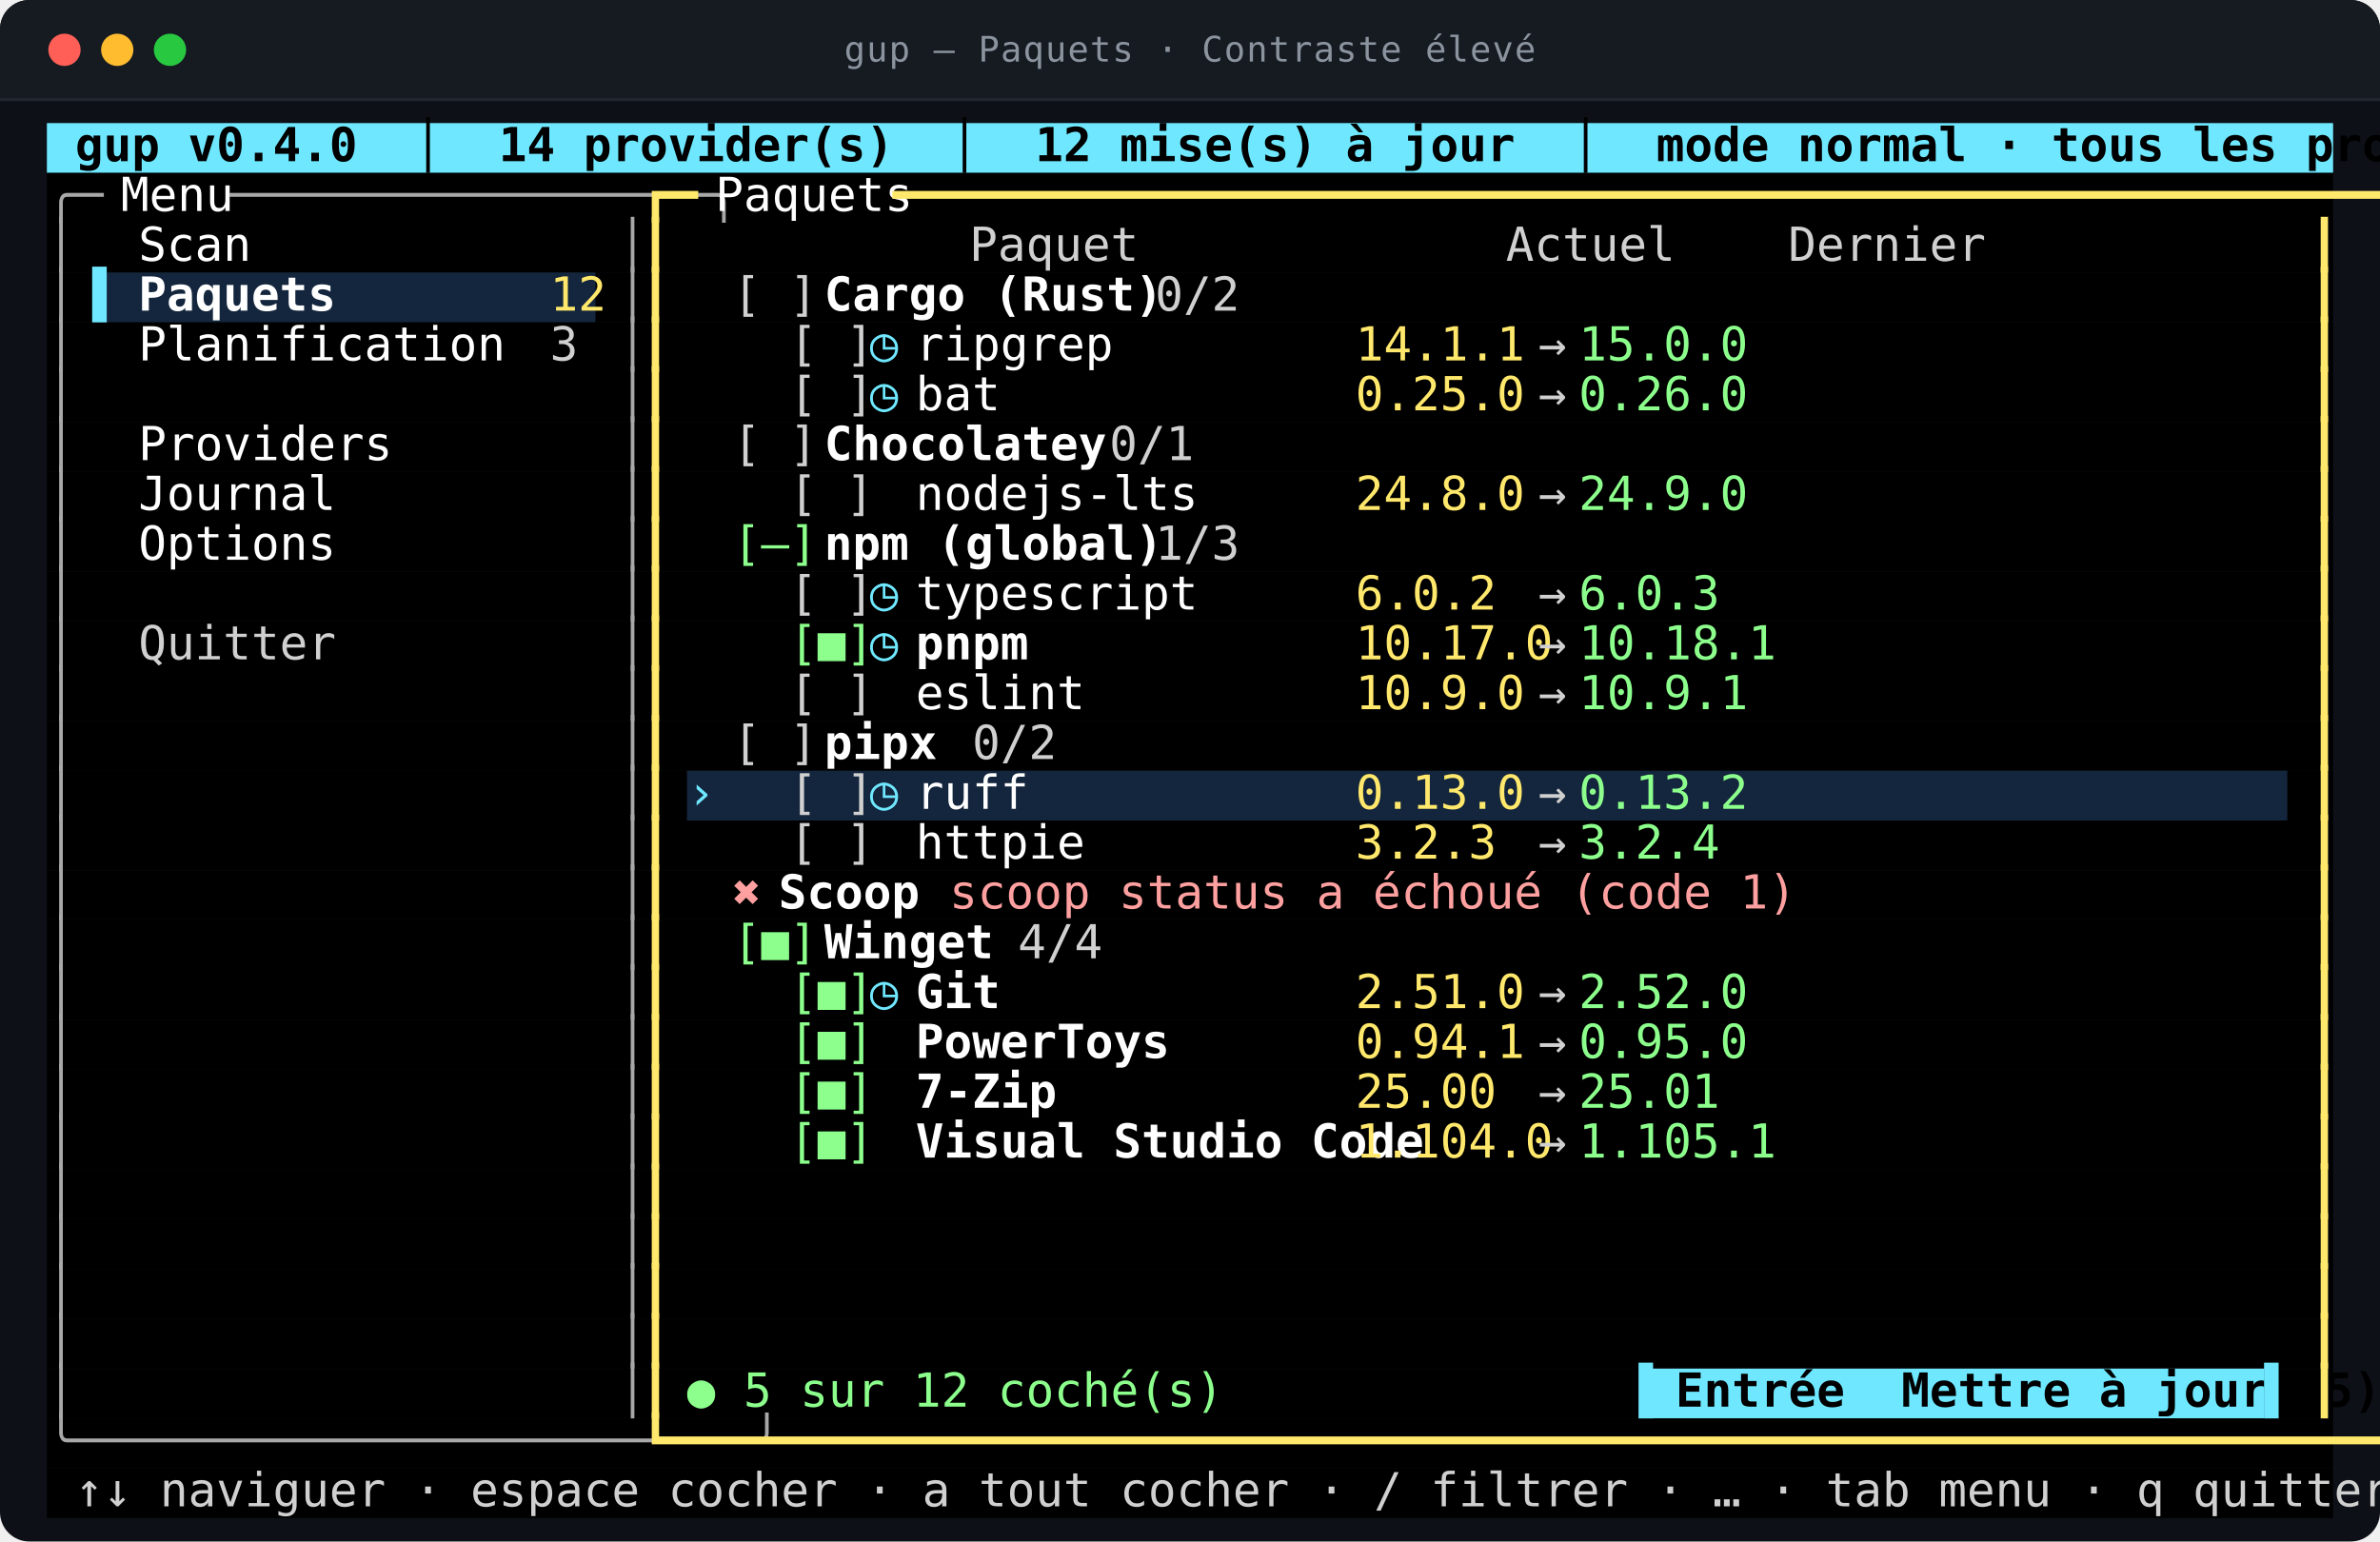
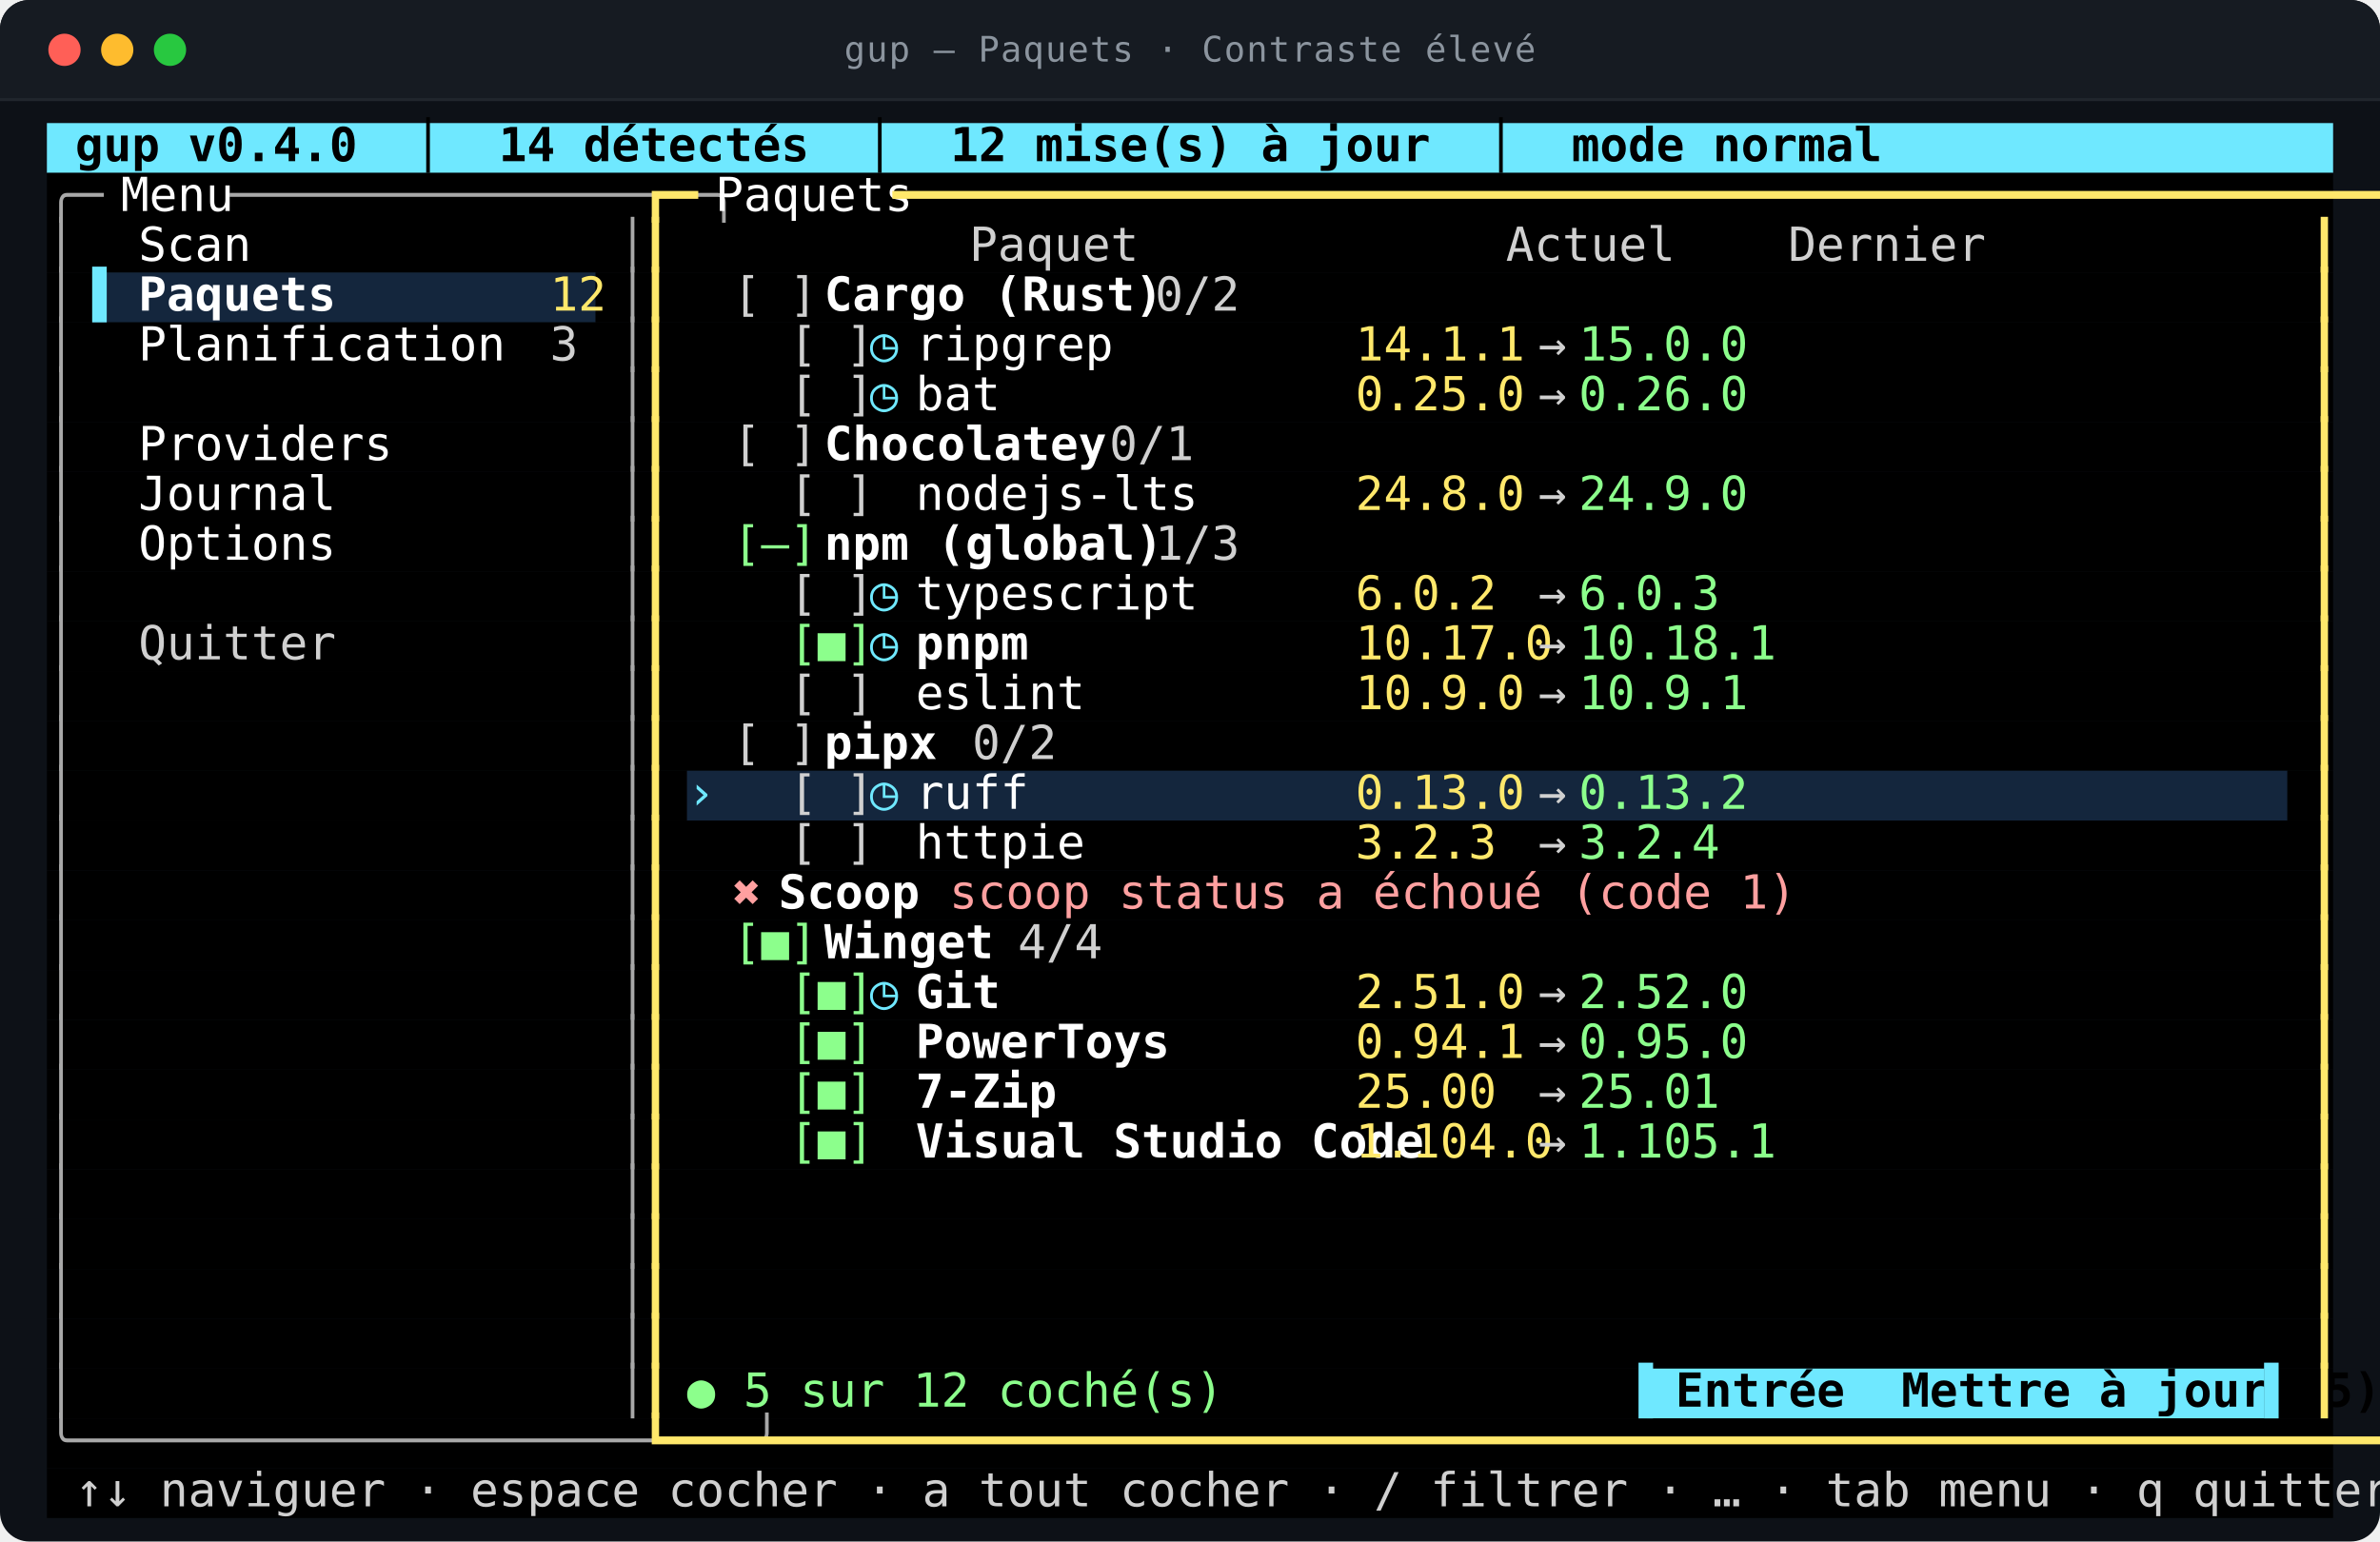
<svg xmlns="http://www.w3.org/2000/svg" viewBox="0 0 812.0 526.0" width="812.0" height="526.0" role="img" aria-labelledby="t d">
  <style>
text{font-family:ui-monospace,SFMono-Regular,"SF Mono",Menlo,Consolas,"DejaVu Sans Mono",monospace;font-size:16px}
.t{font-size:12px;letter-spacing:.4px;fill:#8b949e}
.b{font-weight:700}
.i{font-style:italic}
.u{text-decoration:underline}
.s{text-decoration:line-through}
.us{text-decoration:underline line-through}
.d{opacity:0.62}
.c0{fill:#6fe8ff}
.c1{fill:#000000}
.c2{fill:#14263d}
.c3{fill:#a8a8a8}
.c4{fill:#ffffff}
.c5{fill:#ffe86b}
.c6{fill:#d0d0d0}
.c7{fill:#8cff8c}
.c8{fill:#ffa0a0}
</style>
  <rect y="0.0" width="812.0" height="526.0" rx="10.0" fill="#0d1117" />
  <rect y="0.0" width="812.0" height="34.0" rx="10.0" fill="#161b22" />
  <rect y="24.0" width="812.0" height="10.0" fill="#161b22" />
  <line x1="0.0" y1="34.0" x2="812.0" y2="34.0" stroke="#21262d" />
  <circle cx="22.0" cy="17.0" r="5.5" fill="#ff5f57" />
  <circle cx="40.0" cy="17.0" r="5.5" fill="#febc2e" />
  <circle cx="58.0" cy="17.0" r="5.5" fill="#28c840" />
  <text class="t" x="406.0" y="21.0" text-anchor="middle">gup — Paquets · Contraste élevé</text>
  <rect class="c0" x="16.0" y="42.0" width="780.0" height="17.0" />
  <rect class="c1" x="16.0" y="59.0" width="780.0" height="17.0" />
  <rect class="c1" x="16.0" y="76.0" width="780.0" height="17.0" />
  <rect class="c1" x="16.0" y="93.0" width="15.6" height="17.0" />
  <rect class="c2" x="31.6" y="93.0" width="171.6" height="17.0" />
  <rect class="c1" x="203.2" y="93.0" width="592.8" height="17.0" />
  <rect class="c1" x="16.0" y="110.0" width="780.0" height="17.0" />
  <rect class="c1" x="16.0" y="127.0" width="780.0" height="17.0" />
  <rect class="c1" x="16.0" y="144.0" width="780.0" height="17.0" />
  <rect class="c1" x="16.0" y="161.0" width="780.0" height="17.0" />
  <rect class="c1" x="16.0" y="178.0" width="780.0" height="17.0" />
  <rect class="c1" x="16.0" y="195.0" width="780.0" height="17.0" />
  <rect class="c1" x="16.0" y="212.0" width="780.0" height="17.0" />
  <rect class="c1" x="16.0" y="229.0" width="780.0" height="17.0" />
  <rect class="c1" x="16.0" y="246.0" width="780.0" height="17.0" />
  <rect class="c1" x="16.0" y="263.0" width="218.4" height="17.0" />
  <rect class="c2" x="234.4" y="263.0" width="546.0" height="17.0" />
  <rect class="c1" x="780.4" y="263.0" width="15.6" height="17.0" />
  <rect class="c1" x="16.0" y="280.0" width="780.0" height="17.0" />
  <rect class="c1" x="16.0" y="297.0" width="780.0" height="17.0" />
  <rect class="c1" x="16.0" y="314.0" width="780.0" height="17.0" />
  <rect class="c1" x="16.0" y="331.0" width="780.0" height="17.0" />
  <rect class="c1" x="16.0" y="348.0" width="780.0" height="17.0" />
  <rect class="c1" x="16.0" y="365.0" width="780.0" height="17.0" />
  <rect class="c1" x="16.0" y="382.0" width="780.0" height="17.0" />
  <rect class="c1" x="16.0" y="399.0" width="780.0" height="17.0" />
  <rect class="c1" x="16.0" y="416.0" width="780.0" height="17.0" />
  <rect class="c1" x="16.0" y="433.0" width="780.0" height="17.0" />
  <rect class="c1" x="16.0" y="450.0" width="780.0" height="17.0" />
  <rect class="c1" x="16.0" y="467.0" width="546.0" height="17.0" />
  <rect class="c0" x="562.0" y="467.0" width="210.6" height="17.0" />
  <rect class="c1" x="772.6" y="467.0" width="23.4" height="17.0" />
  <rect class="c1" x="16.0" y="484.0" width="780.0" height="17.0" />
  <rect class="c1" x="16.0" y="501.0" width="780.0" height="17.0" />
-   <text class="c1 b" x="16.0" y="55.0" textLength="694.2" lengthAdjust="spacingAndGlyphs" xml:space="preserve"> gup v0.4.0  │  14 provider(s)  │  12 mise(s) à jour  │  mode normal · tous les providers</text>
+   <text class="c1 b" x="16.0" y="55.0" textLength="507.0" lengthAdjust="spacingAndGlyphs" xml:space="preserve"> gup v0.4.0  │  14 détectés  │  12 mise(s) à jour  │  mode normal</text>
  <text class="c3" x="16.0" y="72.0" textLength="15.6" lengthAdjust="spacingAndGlyphs" xml:space="preserve">╭─</text>
  <text class="c4" x="31.6" y="72.0" textLength="46.8" lengthAdjust="spacingAndGlyphs" xml:space="preserve"> Menu </text>
  <text class="c3" x="78.4" y="72.0" textLength="140.4" lengthAdjust="spacingAndGlyphs" xml:space="preserve">─────────────────╮</text>
  <text class="c5" x="218.8" y="72.0" textLength="15.6" lengthAdjust="spacingAndGlyphs" xml:space="preserve">┏━</text>
  <text class="c4" x="234.4" y="72.0" textLength="70.2" lengthAdjust="spacingAndGlyphs" xml:space="preserve"> Paquets </text>
  <text class="c5" x="304.6" y="72.0" textLength="491.4" lengthAdjust="spacingAndGlyphs" xml:space="preserve">━━━━━━━━━━━━━━━━━━━━━━━━━━━━━━━━━━━━━━━━━━━━━━━━━━━━━━━━━━━━━━┓</text>
  <text class="c3" x="16.0" y="89.0" textLength="7.8" lengthAdjust="spacingAndGlyphs" xml:space="preserve">│</text>
  <text class="c4" x="47.2" y="89.0" textLength="163.8" lengthAdjust="spacingAndGlyphs" xml:space="preserve">Scan                 </text>
  <text class="c3" x="211.0" y="89.0" textLength="7.8" lengthAdjust="spacingAndGlyphs" xml:space="preserve">│</text>
  <text class="c5" x="218.8" y="89.0" textLength="7.8" lengthAdjust="spacingAndGlyphs" xml:space="preserve">┃</text>
  <text class="c6" x="234.4" y="89.0" textLength="366.6" lengthAdjust="spacingAndGlyphs" xml:space="preserve">          Paquet             Actuel    Dernier </text>
  <text class="c5" x="788.2" y="89.0" textLength="7.8" lengthAdjust="spacingAndGlyphs" xml:space="preserve">┃</text>
  <text class="c3" x="16.0" y="106.0" textLength="7.8" lengthAdjust="spacingAndGlyphs" xml:space="preserve">│</text>
  <text class="c0" x="31.6" y="106.0" textLength="15.6" lengthAdjust="spacingAndGlyphs" xml:space="preserve">▌ </text>
  <text class="c4 b" x="47.2" y="106.0" textLength="140.4" lengthAdjust="spacingAndGlyphs" xml:space="preserve">Paquets           </text>
  <text class="c5" x="187.6" y="106.0" textLength="15.6" lengthAdjust="spacingAndGlyphs" xml:space="preserve">12</text>
  <text class="c3" x="211.0" y="106.0" textLength="7.8" lengthAdjust="spacingAndGlyphs" xml:space="preserve">│</text>
  <text class="c5" x="218.8" y="106.0" textLength="7.8" lengthAdjust="spacingAndGlyphs" xml:space="preserve">┃</text>
  <text class="c6" x="250.0" y="106.0" textLength="31.2" lengthAdjust="spacingAndGlyphs" xml:space="preserve">[ ] </text>
  <text class="c4 b" x="281.2" y="106.0" textLength="93.6" lengthAdjust="spacingAndGlyphs" xml:space="preserve">Cargo (Rust)</text>
  <text class="c6" x="374.8" y="106.0" textLength="39.0" lengthAdjust="spacingAndGlyphs" xml:space="preserve">  0/2</text>
  <text class="c5" x="788.2" y="106.0" textLength="7.8" lengthAdjust="spacingAndGlyphs" xml:space="preserve">┃</text>
  <text class="c3" x="16.0" y="123.0" textLength="7.8" lengthAdjust="spacingAndGlyphs" xml:space="preserve">│</text>
  <text class="c4" x="47.2" y="123.0" textLength="140.4" lengthAdjust="spacingAndGlyphs" xml:space="preserve">Planification     </text>
  <text class="c6" x="187.6" y="123.0" textLength="7.8" lengthAdjust="spacingAndGlyphs" xml:space="preserve">3</text>
  <text class="c3" x="211.0" y="123.0" textLength="7.8" lengthAdjust="spacingAndGlyphs" xml:space="preserve">│</text>
  <text class="c5" x="218.8" y="123.0" textLength="7.8" lengthAdjust="spacingAndGlyphs" xml:space="preserve">┃</text>
  <text class="c6" x="250.0" y="123.0" textLength="46.8" lengthAdjust="spacingAndGlyphs" xml:space="preserve">  [ ] </text>
  <text class="c0" x="296.8" y="123.0" textLength="15.6" lengthAdjust="spacingAndGlyphs" xml:space="preserve">◷ </text>
  <text class="c4" x="312.4" y="123.0" textLength="140.4" lengthAdjust="spacingAndGlyphs" xml:space="preserve">ripgrep           </text>
  <text class="c5" x="452.8" y="123.0" textLength="62.4" lengthAdjust="spacingAndGlyphs" xml:space="preserve"> 14.1.1 </text>
  <text class="c6" x="515.2" y="123.0" textLength="23.4" lengthAdjust="spacingAndGlyphs" xml:space="preserve"> → </text>
  <text class="c7" x="538.6" y="123.0" textLength="54.6" lengthAdjust="spacingAndGlyphs" xml:space="preserve">15.0.0 </text>
  <text class="c5" x="788.2" y="123.0" textLength="7.8" lengthAdjust="spacingAndGlyphs" xml:space="preserve">┃</text>
  <text class="c3" x="16.0" y="140.0" textLength="7.8" lengthAdjust="spacingAndGlyphs" xml:space="preserve">│</text>
  <text class="c3" x="211.0" y="140.0" textLength="7.8" lengthAdjust="spacingAndGlyphs" xml:space="preserve">│</text>
  <text class="c5" x="218.8" y="140.0" textLength="7.8" lengthAdjust="spacingAndGlyphs" xml:space="preserve">┃</text>
  <text class="c6" x="250.0" y="140.0" textLength="46.8" lengthAdjust="spacingAndGlyphs" xml:space="preserve">  [ ] </text>
  <text class="c0" x="296.8" y="140.0" textLength="15.6" lengthAdjust="spacingAndGlyphs" xml:space="preserve">◷ </text>
  <text class="c4" x="312.4" y="140.0" textLength="140.4" lengthAdjust="spacingAndGlyphs" xml:space="preserve">bat               </text>
  <text class="c5" x="452.8" y="140.0" textLength="62.4" lengthAdjust="spacingAndGlyphs" xml:space="preserve"> 0.25.0 </text>
  <text class="c6" x="515.2" y="140.0" textLength="23.4" lengthAdjust="spacingAndGlyphs" xml:space="preserve"> → </text>
  <text class="c7" x="538.6" y="140.0" textLength="54.6" lengthAdjust="spacingAndGlyphs" xml:space="preserve">0.26.0 </text>
  <text class="c5" x="788.2" y="140.0" textLength="7.8" lengthAdjust="spacingAndGlyphs" xml:space="preserve">┃</text>
  <text class="c3" x="16.0" y="157.0" textLength="7.8" lengthAdjust="spacingAndGlyphs" xml:space="preserve">│</text>
  <text class="c4" x="47.2" y="157.0" textLength="163.8" lengthAdjust="spacingAndGlyphs" xml:space="preserve">Providers            </text>
  <text class="c3" x="211.0" y="157.0" textLength="7.8" lengthAdjust="spacingAndGlyphs" xml:space="preserve">│</text>
  <text class="c5" x="218.8" y="157.0" textLength="7.8" lengthAdjust="spacingAndGlyphs" xml:space="preserve">┃</text>
  <text class="c6" x="250.0" y="157.0" textLength="31.2" lengthAdjust="spacingAndGlyphs" xml:space="preserve">[ ] </text>
  <text class="c4 b" x="281.2" y="157.0" textLength="78.0" lengthAdjust="spacingAndGlyphs" xml:space="preserve">Chocolatey</text>
  <text class="c6" x="359.2" y="157.0" textLength="39.0" lengthAdjust="spacingAndGlyphs" xml:space="preserve">  0/1</text>
  <text class="c5" x="788.2" y="157.0" textLength="7.8" lengthAdjust="spacingAndGlyphs" xml:space="preserve">┃</text>
  <text class="c3" x="16.0" y="174.0" textLength="7.8" lengthAdjust="spacingAndGlyphs" xml:space="preserve">│</text>
  <text class="c4" x="47.2" y="174.0" textLength="163.8" lengthAdjust="spacingAndGlyphs" xml:space="preserve">Journal              </text>
  <text class="c3" x="211.0" y="174.0" textLength="7.8" lengthAdjust="spacingAndGlyphs" xml:space="preserve">│</text>
  <text class="c5" x="218.8" y="174.0" textLength="7.8" lengthAdjust="spacingAndGlyphs" xml:space="preserve">┃</text>
  <text class="c6" x="250.0" y="174.0" textLength="46.8" lengthAdjust="spacingAndGlyphs" xml:space="preserve">  [ ] </text>
  <text class="c4" x="312.4" y="174.0" textLength="140.4" lengthAdjust="spacingAndGlyphs" xml:space="preserve">nodejs-lts        </text>
  <text class="c5" x="452.8" y="174.0" textLength="62.4" lengthAdjust="spacingAndGlyphs" xml:space="preserve"> 24.8.0 </text>
  <text class="c6" x="515.2" y="174.0" textLength="23.4" lengthAdjust="spacingAndGlyphs" xml:space="preserve"> → </text>
  <text class="c7" x="538.6" y="174.0" textLength="54.6" lengthAdjust="spacingAndGlyphs" xml:space="preserve">24.9.0 </text>
  <text class="c5" x="788.2" y="174.0" textLength="7.8" lengthAdjust="spacingAndGlyphs" xml:space="preserve">┃</text>
  <text class="c3" x="16.0" y="191.0" textLength="7.8" lengthAdjust="spacingAndGlyphs" xml:space="preserve">│</text>
  <text class="c4" x="47.2" y="191.0" textLength="163.8" lengthAdjust="spacingAndGlyphs" xml:space="preserve">Options              </text>
  <text class="c3" x="211.0" y="191.0" textLength="7.8" lengthAdjust="spacingAndGlyphs" xml:space="preserve">│</text>
  <text class="c5" x="218.8" y="191.0" textLength="7.8" lengthAdjust="spacingAndGlyphs" xml:space="preserve">┃</text>
  <text class="c7" x="250.0" y="191.0" textLength="31.2" lengthAdjust="spacingAndGlyphs" xml:space="preserve">[–] </text>
  <text class="c4 b" x="281.2" y="191.0" textLength="93.6" lengthAdjust="spacingAndGlyphs" xml:space="preserve">npm (global)</text>
  <text class="c6" x="374.8" y="191.0" textLength="39.0" lengthAdjust="spacingAndGlyphs" xml:space="preserve">  1/3</text>
  <text class="c5" x="788.2" y="191.0" textLength="7.8" lengthAdjust="spacingAndGlyphs" xml:space="preserve">┃</text>
  <text class="c3" x="16.0" y="208.0" textLength="7.8" lengthAdjust="spacingAndGlyphs" xml:space="preserve">│</text>
  <text class="c3" x="211.0" y="208.0" textLength="7.8" lengthAdjust="spacingAndGlyphs" xml:space="preserve">│</text>
  <text class="c5" x="218.8" y="208.0" textLength="7.8" lengthAdjust="spacingAndGlyphs" xml:space="preserve">┃</text>
  <text class="c6" x="250.0" y="208.0" textLength="46.8" lengthAdjust="spacingAndGlyphs" xml:space="preserve">  [ ] </text>
  <text class="c0" x="296.8" y="208.0" textLength="15.6" lengthAdjust="spacingAndGlyphs" xml:space="preserve">◷ </text>
  <text class="c4" x="312.4" y="208.0" textLength="140.4" lengthAdjust="spacingAndGlyphs" xml:space="preserve">typescript        </text>
  <text class="c5" x="452.8" y="208.0" textLength="62.4" lengthAdjust="spacingAndGlyphs" xml:space="preserve"> 6.0.2  </text>
  <text class="c6" x="515.2" y="208.0" textLength="23.4" lengthAdjust="spacingAndGlyphs" xml:space="preserve"> → </text>
  <text class="c7" x="538.6" y="208.0" textLength="54.6" lengthAdjust="spacingAndGlyphs" xml:space="preserve">6.0.3  </text>
  <text class="c5" x="788.2" y="208.0" textLength="7.8" lengthAdjust="spacingAndGlyphs" xml:space="preserve">┃</text>
  <text class="c3" x="16.0" y="225.0" textLength="7.8" lengthAdjust="spacingAndGlyphs" xml:space="preserve">│</text>
  <text class="c6" x="47.2" y="225.0" textLength="140.4" lengthAdjust="spacingAndGlyphs" xml:space="preserve">Quitter           </text>
  <text class="c3" x="211.0" y="225.0" textLength="7.8" lengthAdjust="spacingAndGlyphs" xml:space="preserve">│</text>
  <text class="c5" x="218.8" y="225.0" textLength="7.8" lengthAdjust="spacingAndGlyphs" xml:space="preserve">┃</text>
  <text class="c7" x="250.0" y="225.0" textLength="46.8" lengthAdjust="spacingAndGlyphs" xml:space="preserve">  [■] </text>
  <text class="c0" x="296.8" y="225.0" textLength="15.6" lengthAdjust="spacingAndGlyphs" xml:space="preserve">◷ </text>
  <text class="c4 b" x="312.4" y="225.0" textLength="140.4" lengthAdjust="spacingAndGlyphs" xml:space="preserve">pnpm              </text>
  <text class="c5" x="452.8" y="225.0" textLength="62.4" lengthAdjust="spacingAndGlyphs" xml:space="preserve"> 10.17.0</text>
  <text class="c6" x="515.2" y="225.0" textLength="23.4" lengthAdjust="spacingAndGlyphs" xml:space="preserve"> → </text>
  <text class="c7" x="538.6" y="225.0" textLength="54.6" lengthAdjust="spacingAndGlyphs" xml:space="preserve">10.18.1</text>
  <text class="c5" x="788.2" y="225.0" textLength="7.8" lengthAdjust="spacingAndGlyphs" xml:space="preserve">┃</text>
  <text class="c3" x="16.0" y="242.0" textLength="7.8" lengthAdjust="spacingAndGlyphs" xml:space="preserve">│</text>
  <text class="c3" x="211.0" y="242.0" textLength="7.8" lengthAdjust="spacingAndGlyphs" xml:space="preserve">│</text>
  <text class="c5" x="218.8" y="242.0" textLength="7.8" lengthAdjust="spacingAndGlyphs" xml:space="preserve">┃</text>
  <text class="c6" x="250.0" y="242.0" textLength="46.8" lengthAdjust="spacingAndGlyphs" xml:space="preserve">  [ ] </text>
  <text class="c4" x="312.4" y="242.0" textLength="140.4" lengthAdjust="spacingAndGlyphs" xml:space="preserve">eslint            </text>
  <text class="c5" x="452.8" y="242.0" textLength="62.4" lengthAdjust="spacingAndGlyphs" xml:space="preserve"> 10.9.0 </text>
  <text class="c6" x="515.2" y="242.0" textLength="23.4" lengthAdjust="spacingAndGlyphs" xml:space="preserve"> → </text>
  <text class="c7" x="538.6" y="242.0" textLength="54.6" lengthAdjust="spacingAndGlyphs" xml:space="preserve">10.9.1 </text>
  <text class="c5" x="788.2" y="242.0" textLength="7.8" lengthAdjust="spacingAndGlyphs" xml:space="preserve">┃</text>
  <text class="c3" x="16.0" y="259.0" textLength="7.8" lengthAdjust="spacingAndGlyphs" xml:space="preserve">│</text>
  <text class="c3" x="211.0" y="259.0" textLength="7.8" lengthAdjust="spacingAndGlyphs" xml:space="preserve">│</text>
  <text class="c5" x="218.8" y="259.0" textLength="7.8" lengthAdjust="spacingAndGlyphs" xml:space="preserve">┃</text>
  <text class="c6" x="250.0" y="259.0" textLength="31.2" lengthAdjust="spacingAndGlyphs" xml:space="preserve">[ ] </text>
  <text class="c4 b" x="281.2" y="259.0" textLength="31.2" lengthAdjust="spacingAndGlyphs" xml:space="preserve">pipx</text>
  <text class="c6" x="312.4" y="259.0" textLength="39.0" lengthAdjust="spacingAndGlyphs" xml:space="preserve">  0/2</text>
  <text class="c5" x="788.2" y="259.0" textLength="7.8" lengthAdjust="spacingAndGlyphs" xml:space="preserve">┃</text>
  <text class="c3" x="16.0" y="276.0" textLength="7.8" lengthAdjust="spacingAndGlyphs" xml:space="preserve">│</text>
  <text class="c3" x="211.0" y="276.0" textLength="7.8" lengthAdjust="spacingAndGlyphs" xml:space="preserve">│</text>
  <text class="c5" x="218.8" y="276.0" textLength="7.8" lengthAdjust="spacingAndGlyphs" xml:space="preserve">┃</text>
  <text class="c0" x="234.4" y="276.0" textLength="15.6" lengthAdjust="spacingAndGlyphs" xml:space="preserve">› </text>
  <text class="c6" x="250.0" y="276.0" textLength="46.8" lengthAdjust="spacingAndGlyphs" xml:space="preserve">  [ ] </text>
  <text class="c0" x="296.8" y="276.0" textLength="15.6" lengthAdjust="spacingAndGlyphs" xml:space="preserve">◷ </text>
  <text class="c4" x="312.4" y="276.0" textLength="140.4" lengthAdjust="spacingAndGlyphs" xml:space="preserve">ruff              </text>
  <text class="c5" x="452.8" y="276.0" textLength="62.4" lengthAdjust="spacingAndGlyphs" xml:space="preserve"> 0.13.0 </text>
  <text class="c6" x="515.2" y="276.0" textLength="23.4" lengthAdjust="spacingAndGlyphs" xml:space="preserve"> → </text>
  <text class="c7" x="538.6" y="276.0" textLength="54.6" lengthAdjust="spacingAndGlyphs" xml:space="preserve">0.13.2 </text>
  <text class="c5" x="788.2" y="276.0" textLength="7.8" lengthAdjust="spacingAndGlyphs" xml:space="preserve">┃</text>
  <text class="c3" x="16.0" y="293.0" textLength="7.8" lengthAdjust="spacingAndGlyphs" xml:space="preserve">│</text>
  <text class="c3" x="211.0" y="293.0" textLength="7.8" lengthAdjust="spacingAndGlyphs" xml:space="preserve">│</text>
  <text class="c5" x="218.8" y="293.0" textLength="7.8" lengthAdjust="spacingAndGlyphs" xml:space="preserve">┃</text>
  <text class="c6" x="250.0" y="293.0" textLength="46.8" lengthAdjust="spacingAndGlyphs" xml:space="preserve">  [ ] </text>
  <text class="c4" x="312.4" y="293.0" textLength="140.4" lengthAdjust="spacingAndGlyphs" xml:space="preserve">httpie            </text>
  <text class="c5" x="452.8" y="293.0" textLength="62.4" lengthAdjust="spacingAndGlyphs" xml:space="preserve"> 3.2.3  </text>
  <text class="c6" x="515.2" y="293.0" textLength="23.4" lengthAdjust="spacingAndGlyphs" xml:space="preserve"> → </text>
  <text class="c7" x="538.6" y="293.0" textLength="54.6" lengthAdjust="spacingAndGlyphs" xml:space="preserve">3.2.4  </text>
  <text class="c5" x="788.2" y="293.0" textLength="7.8" lengthAdjust="spacingAndGlyphs" xml:space="preserve">┃</text>
  <text class="c3" x="16.0" y="310.0" textLength="7.8" lengthAdjust="spacingAndGlyphs" xml:space="preserve">│</text>
  <text class="c3" x="211.0" y="310.0" textLength="7.8" lengthAdjust="spacingAndGlyphs" xml:space="preserve">│</text>
  <text class="c5" x="218.8" y="310.0" textLength="7.8" lengthAdjust="spacingAndGlyphs" xml:space="preserve">┃</text>
  <text class="c8" x="250.0" y="310.0" textLength="15.6" lengthAdjust="spacingAndGlyphs" xml:space="preserve">✖ </text>
  <text class="c4 b" x="265.6" y="310.0" textLength="39.0" lengthAdjust="spacingAndGlyphs" xml:space="preserve">Scoop</text>
  <text class="c8" x="304.6" y="310.0" textLength="249.6" lengthAdjust="spacingAndGlyphs" xml:space="preserve">  scoop status a échoué (code 1)</text>
  <text class="c5" x="788.2" y="310.0" textLength="7.8" lengthAdjust="spacingAndGlyphs" xml:space="preserve">┃</text>
  <text class="c3" x="16.0" y="327.0" textLength="7.8" lengthAdjust="spacingAndGlyphs" xml:space="preserve">│</text>
  <text class="c3" x="211.0" y="327.0" textLength="7.8" lengthAdjust="spacingAndGlyphs" xml:space="preserve">│</text>
  <text class="c5" x="218.8" y="327.0" textLength="7.8" lengthAdjust="spacingAndGlyphs" xml:space="preserve">┃</text>
  <text class="c7" x="250.0" y="327.0" textLength="31.2" lengthAdjust="spacingAndGlyphs" xml:space="preserve">[■] </text>
  <text class="c4 b" x="281.2" y="327.0" textLength="46.8" lengthAdjust="spacingAndGlyphs" xml:space="preserve">Winget</text>
  <text class="c6" x="328.0" y="327.0" textLength="39.0" lengthAdjust="spacingAndGlyphs" xml:space="preserve">  4/4</text>
  <text class="c5" x="788.2" y="327.0" textLength="7.8" lengthAdjust="spacingAndGlyphs" xml:space="preserve">┃</text>
  <text class="c3" x="16.0" y="344.0" textLength="7.8" lengthAdjust="spacingAndGlyphs" xml:space="preserve">│</text>
  <text class="c3" x="211.0" y="344.0" textLength="7.8" lengthAdjust="spacingAndGlyphs" xml:space="preserve">│</text>
  <text class="c5" x="218.8" y="344.0" textLength="7.8" lengthAdjust="spacingAndGlyphs" xml:space="preserve">┃</text>
  <text class="c7" x="250.0" y="344.0" textLength="46.8" lengthAdjust="spacingAndGlyphs" xml:space="preserve">  [■] </text>
  <text class="c0" x="296.8" y="344.0" textLength="15.6" lengthAdjust="spacingAndGlyphs" xml:space="preserve">◷ </text>
  <text class="c4 b" x="312.4" y="344.0" textLength="140.4" lengthAdjust="spacingAndGlyphs" xml:space="preserve">Git               </text>
  <text class="c5" x="452.8" y="344.0" textLength="62.4" lengthAdjust="spacingAndGlyphs" xml:space="preserve"> 2.51.0 </text>
  <text class="c6" x="515.2" y="344.0" textLength="23.4" lengthAdjust="spacingAndGlyphs" xml:space="preserve"> → </text>
  <text class="c7" x="538.6" y="344.0" textLength="54.6" lengthAdjust="spacingAndGlyphs" xml:space="preserve">2.52.0 </text>
  <text class="c5" x="788.2" y="344.0" textLength="7.8" lengthAdjust="spacingAndGlyphs" xml:space="preserve">┃</text>
  <text class="c3" x="16.0" y="361.0" textLength="7.8" lengthAdjust="spacingAndGlyphs" xml:space="preserve">│</text>
  <text class="c3" x="211.0" y="361.0" textLength="7.8" lengthAdjust="spacingAndGlyphs" xml:space="preserve">│</text>
  <text class="c5" x="218.8" y="361.0" textLength="7.8" lengthAdjust="spacingAndGlyphs" xml:space="preserve">┃</text>
  <text class="c7" x="250.0" y="361.0" textLength="46.8" lengthAdjust="spacingAndGlyphs" xml:space="preserve">  [■] </text>
  <text class="c4 b" x="312.4" y="361.0" textLength="140.4" lengthAdjust="spacingAndGlyphs" xml:space="preserve">PowerToys         </text>
  <text class="c5" x="452.8" y="361.0" textLength="62.4" lengthAdjust="spacingAndGlyphs" xml:space="preserve"> 0.94.1 </text>
  <text class="c6" x="515.2" y="361.0" textLength="23.4" lengthAdjust="spacingAndGlyphs" xml:space="preserve"> → </text>
  <text class="c7" x="538.6" y="361.0" textLength="54.6" lengthAdjust="spacingAndGlyphs" xml:space="preserve">0.95.0 </text>
  <text class="c5" x="788.2" y="361.0" textLength="7.8" lengthAdjust="spacingAndGlyphs" xml:space="preserve">┃</text>
  <text class="c3" x="16.0" y="378.0" textLength="7.8" lengthAdjust="spacingAndGlyphs" xml:space="preserve">│</text>
  <text class="c3" x="211.0" y="378.0" textLength="7.8" lengthAdjust="spacingAndGlyphs" xml:space="preserve">│</text>
  <text class="c5" x="218.8" y="378.0" textLength="7.8" lengthAdjust="spacingAndGlyphs" xml:space="preserve">┃</text>
  <text class="c7" x="250.0" y="378.0" textLength="46.8" lengthAdjust="spacingAndGlyphs" xml:space="preserve">  [■] </text>
  <text class="c4 b" x="312.4" y="378.0" textLength="140.4" lengthAdjust="spacingAndGlyphs" xml:space="preserve">7-Zip             </text>
  <text class="c5" x="452.8" y="378.0" textLength="62.4" lengthAdjust="spacingAndGlyphs" xml:space="preserve"> 25.00  </text>
  <text class="c6" x="515.2" y="378.0" textLength="23.4" lengthAdjust="spacingAndGlyphs" xml:space="preserve"> → </text>
  <text class="c7" x="538.6" y="378.0" textLength="54.6" lengthAdjust="spacingAndGlyphs" xml:space="preserve">25.01  </text>
  <text class="c5" x="788.2" y="378.0" textLength="7.8" lengthAdjust="spacingAndGlyphs" xml:space="preserve">┃</text>
  <text class="c3" x="16.0" y="395.0" textLength="7.8" lengthAdjust="spacingAndGlyphs" xml:space="preserve">│</text>
  <text class="c3" x="211.0" y="395.0" textLength="7.8" lengthAdjust="spacingAndGlyphs" xml:space="preserve">│</text>
  <text class="c5" x="218.8" y="395.0" textLength="7.8" lengthAdjust="spacingAndGlyphs" xml:space="preserve">┃</text>
  <text class="c7" x="250.0" y="395.0" textLength="46.8" lengthAdjust="spacingAndGlyphs" xml:space="preserve">  [■] </text>
  <text class="c4 b" x="312.4" y="395.0" textLength="140.4" lengthAdjust="spacingAndGlyphs" xml:space="preserve">Visual Studio Code</text>
  <text class="c5" x="452.8" y="395.0" textLength="62.4" lengthAdjust="spacingAndGlyphs" xml:space="preserve"> 1.104.0</text>
  <text class="c6" x="515.2" y="395.0" textLength="23.4" lengthAdjust="spacingAndGlyphs" xml:space="preserve"> → </text>
  <text class="c7" x="538.6" y="395.0" textLength="54.6" lengthAdjust="spacingAndGlyphs" xml:space="preserve">1.105.1</text>
  <text class="c5" x="788.2" y="395.0" textLength="7.8" lengthAdjust="spacingAndGlyphs" xml:space="preserve">┃</text>
  <text class="c3" x="16.0" y="412.0" textLength="7.8" lengthAdjust="spacingAndGlyphs" xml:space="preserve">│</text>
  <text class="c3" x="211.0" y="412.0" textLength="7.8" lengthAdjust="spacingAndGlyphs" xml:space="preserve">│</text>
  <text class="c5" x="218.8" y="412.0" textLength="7.8" lengthAdjust="spacingAndGlyphs" xml:space="preserve">┃</text>
  <text class="c5" x="788.2" y="412.0" textLength="7.8" lengthAdjust="spacingAndGlyphs" xml:space="preserve">┃</text>
  <text class="c3" x="16.0" y="429.0" textLength="7.8" lengthAdjust="spacingAndGlyphs" xml:space="preserve">│</text>
  <text class="c3" x="211.0" y="429.0" textLength="7.8" lengthAdjust="spacingAndGlyphs" xml:space="preserve">│</text>
  <text class="c5" x="218.8" y="429.0" textLength="7.8" lengthAdjust="spacingAndGlyphs" xml:space="preserve">┃</text>
  <text class="c5" x="788.2" y="429.0" textLength="7.8" lengthAdjust="spacingAndGlyphs" xml:space="preserve">┃</text>
  <text class="c3" x="16.0" y="446.0" textLength="7.8" lengthAdjust="spacingAndGlyphs" xml:space="preserve">│</text>
  <text class="c3" x="211.0" y="446.0" textLength="7.8" lengthAdjust="spacingAndGlyphs" xml:space="preserve">│</text>
  <text class="c5" x="218.8" y="446.0" textLength="7.8" lengthAdjust="spacingAndGlyphs" xml:space="preserve">┃</text>
  <text class="c5" x="788.2" y="446.0" textLength="7.8" lengthAdjust="spacingAndGlyphs" xml:space="preserve">┃</text>
  <text class="c3" x="16.0" y="463.0" textLength="7.8" lengthAdjust="spacingAndGlyphs" xml:space="preserve">│</text>
  <text class="c3" x="211.0" y="463.0" textLength="7.8" lengthAdjust="spacingAndGlyphs" xml:space="preserve">│</text>
  <text class="c5" x="218.8" y="463.0" textLength="7.8" lengthAdjust="spacingAndGlyphs" xml:space="preserve">┃</text>
  <text class="c5" x="788.2" y="463.0" textLength="7.8" lengthAdjust="spacingAndGlyphs" xml:space="preserve">┃</text>
  <text class="c3" x="16.0" y="480.0" textLength="7.8" lengthAdjust="spacingAndGlyphs" xml:space="preserve">│</text>
  <text class="c3" x="211.0" y="480.0" textLength="7.8" lengthAdjust="spacingAndGlyphs" xml:space="preserve">│</text>
  <text class="c5" x="218.8" y="480.0" textLength="7.8" lengthAdjust="spacingAndGlyphs" xml:space="preserve">┃</text>
  <text class="c7" x="234.4" y="480.0" textLength="312.0" lengthAdjust="spacingAndGlyphs" xml:space="preserve">● 5 sur 12 coché(s)                     </text>
  <text class="c0" x="554.2" y="480.0" textLength="7.8" lengthAdjust="spacingAndGlyphs" xml:space="preserve">▐</text>
  <text class="c1 b" x="562.0" y="480.0" textLength="210.6" lengthAdjust="spacingAndGlyphs" xml:space="preserve"> Entrée  Mettre à jour (5) </text>
  <text class="c0" x="772.6" y="480.0" textLength="7.8" lengthAdjust="spacingAndGlyphs" xml:space="preserve">▌</text>
  <text class="c5" x="788.2" y="480.0" textLength="7.8" lengthAdjust="spacingAndGlyphs" xml:space="preserve">┃</text>
  <text class="c3" x="16.0" y="497.0" textLength="202.8" lengthAdjust="spacingAndGlyphs" xml:space="preserve">╰────────────────────────╯</text>
  <text class="c5" x="218.8" y="497.0" textLength="577.2" lengthAdjust="spacingAndGlyphs" xml:space="preserve">┗━━━━━━━━━━━━━━━━━━━━━━━━━━━━━━━━━━━━━━━━━━━━━━━━━━━━━━━━━━━━━━━━━━━━━━━━┛</text>
  <text class="c6" x="16.0" y="514.0" textLength="647.4" lengthAdjust="spacingAndGlyphs" xml:space="preserve"> ↑↓ naviguer · espace cocher · a tout cocher · / filtrer · … · tab menu · q quitter</text>
</svg>
